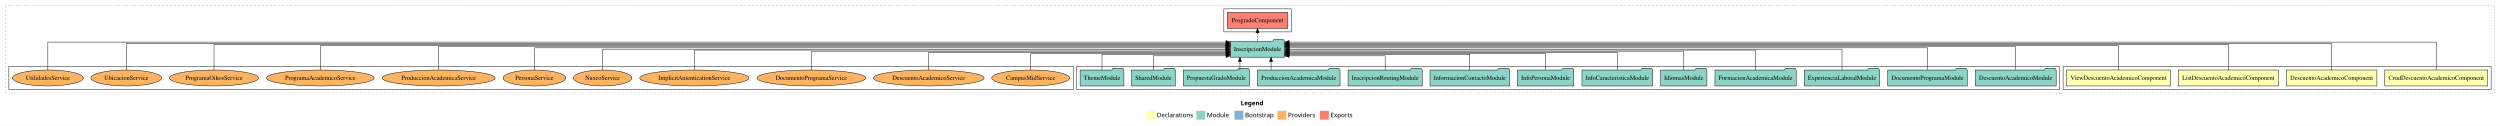
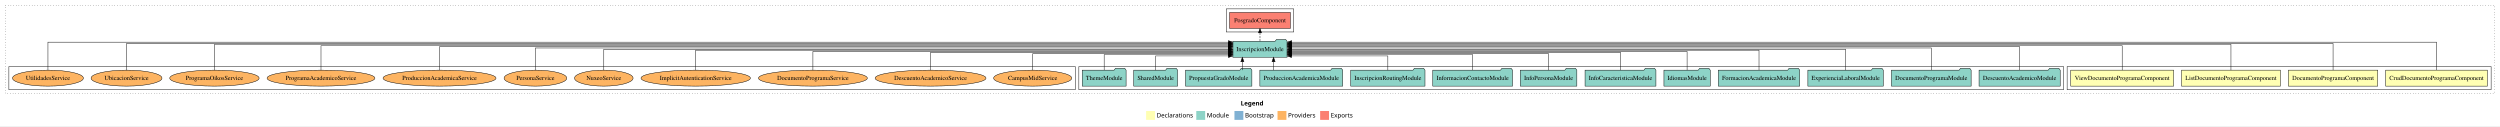
- <svg xmlns="http://www.w3.org/2000/svg" width="5642pt" height="284pt" viewBox="0.00 0.00 5642.00 284.00">
+ <svg xmlns="http://www.w3.org/2000/svg" width="5631pt" height="284pt" viewBox="0.00 0.00 5631.00 284.00">
  <g id="graph0" class="graph" transform="scale(1 1) rotate(0) translate(4 280)">
-     <polygon fill="#ffffff" stroke="transparent" points="-4,4 -4,-280 5638,-280 5638,4 -4,4" />
-     <text text-anchor="start" x="2796.009" y="-42.4" font-family="sans-serif" font-weight="bold" font-size="14.00" fill="#000000">Legend</text>
-     <polygon fill="#ffffb3" stroke="transparent" points="2583,-10 2583,-30 2603,-30 2603,-10 2583,-10" />
-     <text text-anchor="start" x="2606.629" y="-15.4" font-family="sans-serif" font-size="14.00" fill="#000000">  Declarations</text>
-     <polygon fill="#8dd3c7" stroke="transparent" points="2696,-10 2696,-30 2716,-30 2716,-10 2696,-10" />
-     <text text-anchor="start" x="2719.725" y="-15.4" font-family="sans-serif" font-size="14.00" fill="#000000">  Module</text>
-     <polygon fill="#80b1d3" stroke="transparent" points="2782,-10 2782,-30 2802,-30 2802,-10 2782,-10" />
-     <text text-anchor="start" x="2805.781" y="-15.4" font-family="sans-serif" font-size="14.00" fill="#000000">  Bootstrap</text>
-     <polygon fill="#fdb462" stroke="transparent" points="2879,-10 2879,-30 2899,-30 2899,-10 2879,-10" />
-     <text text-anchor="start" x="2902.673" y="-15.4" font-family="sans-serif" font-size="14.00" fill="#000000">  Providers</text>
-     <polygon fill="#fb8072" stroke="transparent" points="2975,-10 2975,-30 2995,-30 2995,-10 2975,-10" />
-     <text text-anchor="start" x="2998.726" y="-15.4" font-family="sans-serif" font-size="14.00" fill="#000000">  Exports</text>
+     <polygon fill="#ffffff" stroke="transparent" points="-4,4 -4,-280 5627,-280 5627,4 -4,4" />
+     <text text-anchor="start" x="2790.509" y="-42.4" font-family="sans-serif" font-weight="bold" font-size="14.00" fill="#000000">Legend</text>
+     <polygon fill="#ffffb3" stroke="transparent" points="2577.5,-10 2577.5,-30 2597.5,-30 2597.5,-10 2577.5,-10" />
+     <text text-anchor="start" x="2601.129" y="-15.4" font-family="sans-serif" font-size="14.00" fill="#000000">  Declarations</text>
+     <polygon fill="#8dd3c7" stroke="transparent" points="2690.5,-10 2690.5,-30 2710.5,-30 2710.5,-10 2690.5,-10" />
+     <text text-anchor="start" x="2714.225" y="-15.4" font-family="sans-serif" font-size="14.00" fill="#000000">  Module</text>
+     <polygon fill="#80b1d3" stroke="transparent" points="2776.5,-10 2776.5,-30 2796.5,-30 2796.5,-10 2776.5,-10" />
+     <text text-anchor="start" x="2800.281" y="-15.4" font-family="sans-serif" font-size="14.00" fill="#000000">  Bootstrap</text>
+     <polygon fill="#fdb462" stroke="transparent" points="2873.5,-10 2873.5,-30 2893.5,-30 2893.5,-10 2873.5,-10" />
+     <text text-anchor="start" x="2897.173" y="-15.4" font-family="sans-serif" font-size="14.00" fill="#000000">  Providers</text>
+     <polygon fill="#fb8072" stroke="transparent" points="2969.5,-10 2969.5,-30 2989.5,-30 2989.5,-10 2969.5,-10" />
+     <text text-anchor="start" x="2993.226" y="-15.4" font-family="sans-serif" font-size="14.00" fill="#000000">  Exports</text>
    <g id="clust1" class="cluster">
-       <polygon fill="none" stroke="#000000" stroke-dasharray="1,5" points="8,-70 8,-268 5626,-268 5626,-70 8,-70" />
+       <polygon fill="none" stroke="#000000" stroke-dasharray="1,5" points="8,-70 8,-268 5615,-268 5615,-70 8,-70" />
    </g>
    <g id="clust2" class="cluster">
-       <polygon fill="none" stroke="#000000" points="4652,-78 4652,-130 5618,-130 5618,-78 4652,-78" />
+       <polygon fill="none" stroke="#000000" points="4652,-78 4652,-130 5607,-130 5607,-78 4652,-78" />
    </g>
    <g id="clust7" class="cluster">
      <polygon fill="none" stroke="#000000" points="2426,-78 2426,-130 4644,-130 4644,-78 2426,-78" />
    </g>
    <g id="clust8" class="cluster">
      <polygon fill="none" stroke="#000000" points="2758,-208 2758,-260 2910,-260 2910,-208 2758,-208" />
    </g>
    <g id="clust10" class="cluster">
      <polygon fill="none" stroke="#000000" points="16,-78 16,-130 2418,-130 2418,-78 16,-78" />
    </g>
    <g id="node1" class="node">
-       <polygon fill="#ffffb3" stroke="#000000" points="5610.162,-122 5377.838,-122 5377.838,-86 5610.162,-86 5610.162,-122" />
-       <text text-anchor="middle" x="5494" y="-99.8" font-family="Times,serif" font-size="14.00" fill="#000000">CrudDescuentoAcademicoComponent</text>
+       <polygon fill="#ffffb3" stroke="#000000" points="5598.57,-122 5369.43,-122 5369.43,-86 5598.57,-86 5598.57,-122" />
+       <text text-anchor="middle" x="5484" y="-99.8" font-family="Times,serif" font-size="14.00" fill="#000000">CrudDocumentoProgramaComponent</text>
    </g>
    <g id="node5" class="node">
      <polygon fill="#8dd3c7" stroke="#000000" points="2895.027,-187 2892.027,-191 2871.027,-191 2868.027,-187 2772.973,-187 2772.973,-151 2895.027,-151 2895.027,-187" />
      <text text-anchor="middle" x="2834" y="-164.8" font-family="Times,serif" font-size="14.00" fill="#000000">InscripcionModule</text>
    </g>
    <g id="edge1" class="edge">
-       <path fill="none" stroke="#000000" d="M5494,-122.38C5494,-146.279 5494,-185 5494,-185 5494,-185 2905.194,-185 2905.194,-185" />
-       <polygon fill="#000000" stroke="#000000" points="2905.195,-181.5 2895.194,-185 2905.194,-188.5 2905.195,-181.5" />
+       <path fill="none" stroke="#000000" d="M5484,-122.38C5484,-146.279 5484,-185 5484,-185 5484,-185 2905.284,-185 2905.284,-185" />
+       <polygon fill="#000000" stroke="#000000" points="2905.284,-181.5 2895.284,-185 2905.284,-188.5 2905.284,-181.5" />
    </g>
    <g id="node2" class="node">
-       <polygon fill="#ffffb3" stroke="#000000" points="5360.164,-122 5155.836,-122 5155.836,-86 5360.164,-86 5360.164,-122" />
-       <text text-anchor="middle" x="5258" y="-99.8" font-family="Times,serif" font-size="14.00" fill="#000000">DescuentoAcademicoComponent</text>
+       <polygon fill="#ffffb3" stroke="#000000" points="5351.573,-122 5150.427,-122 5150.427,-86 5351.573,-86 5351.573,-122" />
+       <text text-anchor="middle" x="5251" y="-99.8" font-family="Times,serif" font-size="14.00" fill="#000000">DocumentoProgramaComponent</text>
    </g>
    <g id="edge2" class="edge">
-       <path fill="none" stroke="#000000" d="M5258,-122.091C5258,-145.133 5258,-182 5258,-182 5258,-182 2905.132,-182 2905.132,-182" />
-       <polygon fill="#000000" stroke="#000000" points="2905.132,-178.5 2895.132,-182 2905.132,-185.5 2905.132,-178.5" />
+       <path fill="none" stroke="#000000" d="M5251,-122.091C5251,-145.133 5251,-182 5251,-182 5251,-182 2905.259,-182 2905.259,-182" />
+       <polygon fill="#000000" stroke="#000000" points="2905.259,-178.5 2895.259,-182 2905.259,-185.5 2905.259,-178.5" />
    </g>
    <g id="node3" class="node">
-       <polygon fill="#ffffb3" stroke="#000000" points="5137.943,-122 4912.057,-122 4912.057,-86 5137.943,-86 5137.943,-122" />
-       <text text-anchor="middle" x="5025" y="-99.8" font-family="Times,serif" font-size="14.00" fill="#000000">ListDescuentoAcademicoComponent</text>
+       <polygon fill="#ffffb3" stroke="#000000" points="5132.351,-122 4909.649,-122 4909.649,-86 5132.351,-86 5132.351,-122" />
+       <text text-anchor="middle" x="5021" y="-99.8" font-family="Times,serif" font-size="14.00" fill="#000000">ListDocumentoProgramaComponent</text>
    </g>
    <g id="edge3" class="edge">
-       <path fill="none" stroke="#000000" d="M5025,-122.011C5025,-144.485 5025,-180 5025,-180 5025,-180 2905.175,-180 2905.175,-180" />
-       <polygon fill="#000000" stroke="#000000" points="2905.175,-176.5 2895.175,-180 2905.175,-183.5 2905.175,-176.5" />
+       <path fill="none" stroke="#000000" d="M5021,-122.011C5021,-144.485 5021,-180 5021,-180 5021,-180 2905.063,-180 2905.063,-180" />
+       <polygon fill="#000000" stroke="#000000" points="2905.063,-176.5 2895.063,-180 2905.063,-183.5 2905.063,-176.5" />
    </g>
    <g id="node4" class="node">
-       <polygon fill="#ffffb3" stroke="#000000" points="4894.483,-122 4659.517,-122 4659.517,-86 4894.483,-86 4894.483,-122" />
-       <text text-anchor="middle" x="4777" y="-99.8" font-family="Times,serif" font-size="14.00" fill="#000000">ViewDescuentoAcademicoComponent</text>
+       <polygon fill="#ffffb3" stroke="#000000" points="4891.892,-122 4660.108,-122 4660.108,-86 4891.892,-86 4891.892,-122" />
+       <text text-anchor="middle" x="4776" y="-99.8" font-family="Times,serif" font-size="14.00" fill="#000000">ViewDocumentoProgramaComponent</text>
    </g>
    <g id="edge4" class="edge">
-       <path fill="none" stroke="#000000" d="M4777,-122.045C4777,-143.662 4777,-177 4777,-177 4777,-177 2905.089,-177 2905.089,-177" />
-       <polygon fill="#000000" stroke="#000000" points="2905.089,-173.5 2895.089,-177 2905.089,-180.5 2905.089,-173.5" />
+       <path fill="none" stroke="#000000" d="M4776,-122.045C4776,-143.662 4776,-177 4776,-177 4776,-177 2905.057,-177 2905.057,-177" />
+       <polygon fill="#000000" stroke="#000000" points="2905.057,-173.5 2895.057,-177 2905.057,-180.5 2905.057,-173.5" />
    </g>
    <g id="node19" class="node">
      <polygon fill="#fb8072" stroke="#000000" points="2902.435,-252 2765.565,-252 2765.565,-216 2902.435,-216 2902.435,-252" />
      <text text-anchor="middle" x="2834" y="-229.8" font-family="Times,serif" font-size="14.00" fill="#000000">PosgradoComponent </text>
    </g>
    <g id="edge18" class="edge">
      <path fill="none" stroke="#000000" stroke-dasharray="5,2" d="M2834,-187.106C2834,-187.106 2834,-205.991 2834,-205.991" />
      <polygon fill="#000000" stroke="#000000" points="2830.5,-205.991 2834,-215.991 2837.5,-205.991 2830.5,-205.991" />
    </g>
    <g id="node6" class="node">
      <polygon fill="#8dd3c7" stroke="#000000" points="4636.382,-122 4633.382,-126 4612.382,-126 4609.382,-122 4453.618,-122 4453.618,-86 4636.382,-86 4636.382,-122" />
      <text text-anchor="middle" x="4545" y="-99.8" font-family="Times,serif" font-size="14.00" fill="#000000">DescuentoAcademicoModule</text>
    </g>
    <g id="edge5" class="edge">
      <path fill="none" stroke="#000000" d="M4545,-122.284C4545,-143.321 4545,-175 4545,-175 4545,-175 2905.147,-175 2905.147,-175" />
      <polygon fill="#000000" stroke="#000000" points="2905.147,-171.5 2895.147,-175 2905.147,-178.5 2905.147,-171.5" />
    </g>
    <g id="node7" class="node">
      <polygon fill="#8dd3c7" stroke="#000000" points="4435.791,-122 4432.791,-126 4411.791,-126 4408.791,-122 4256.209,-122 4256.209,-86 4435.791,-86 4435.791,-122" />
      <text text-anchor="middle" x="4346" y="-99.8" font-family="Times,serif" font-size="14.00" fill="#000000">DocumentoProgramaModule</text>
    </g>
    <g id="edge6" class="edge">
      <path fill="none" stroke="#000000" d="M4346,-122.223C4346,-142.365 4346,-172 4346,-172 4346,-172 2905.145,-172 2905.145,-172" />
      <polygon fill="#000000" stroke="#000000" points="2905.145,-168.5 2895.145,-172 2905.145,-175.5 2905.145,-168.5" />
    </g>
    <g id="node8" class="node">
      <polygon fill="#8dd3c7" stroke="#000000" points="4237.936,-122 4234.936,-126 4213.936,-126 4210.936,-122 4068.064,-122 4068.064,-86 4237.936,-86 4237.936,-122" />
      <text text-anchor="middle" x="4153" y="-99.8" font-family="Times,serif" font-size="14.00" fill="#000000">ExperienciaLaboralModule</text>
    </g>
    <g id="edge7" class="edge">
      <path fill="none" stroke="#000000" d="M4153,-122.106C4153,-141.339 4153,-169 4153,-169 4153,-169 2905.41,-169 2905.41,-169" />
      <polygon fill="#000000" stroke="#000000" points="2905.41,-165.5 2895.41,-169 2905.41,-172.5 2905.41,-165.5" />
    </g>
    <g id="node9" class="node">
      <polygon fill="#8dd3c7" stroke="#000000" points="4049.664,-122 4046.664,-126 4025.664,-126 4022.664,-122 3866.336,-122 3866.336,-86 4049.664,-86 4049.664,-122" />
      <text text-anchor="middle" x="3958" y="-99.8" font-family="Times,serif" font-size="14.00" fill="#000000">FormacionAcademicaModule</text>
    </g>
    <g id="edge8" class="edge">
      <path fill="none" stroke="#000000" d="M3958,-122.222C3958,-140.828 3958,-167 3958,-167 3958,-167 2905.229,-167 2905.229,-167" />
      <polygon fill="#000000" stroke="#000000" points="2905.229,-163.5 2895.229,-167 2905.229,-170.5 2905.229,-163.5" />
    </g>
    <g id="node10" class="node">
      <polygon fill="#8dd3c7" stroke="#000000" points="3848.151,-122 3845.151,-126 3824.151,-126 3821.151,-122 3743.849,-122 3743.849,-86 3848.151,-86 3848.151,-122" />
      <text text-anchor="middle" x="3796" y="-99.8" font-family="Times,serif" font-size="14.00" fill="#000000">IdiomasModule</text>
    </g>
    <g id="edge9" class="edge">
      <path fill="none" stroke="#000000" d="M3796,-122.002C3796,-139.675 3796,-164 3796,-164 3796,-164 2905.274,-164 2905.274,-164" />
      <polygon fill="#000000" stroke="#000000" points="2905.274,-160.5 2895.274,-164 2905.273,-167.5 2905.274,-160.5" />
    </g>
    <g id="node11" class="node">
      <polygon fill="#8dd3c7" stroke="#000000" points="3725.823,-122 3722.823,-126 3701.823,-126 3698.823,-122 3566.177,-122 3566.177,-86 3725.823,-86 3725.823,-122" />
      <text text-anchor="middle" x="3646" y="-99.8" font-family="Times,serif" font-size="14.00" fill="#000000">InfoCaracteristicaModule</text>
    </g>
    <g id="edge10" class="edge">
      <path fill="none" stroke="#000000" d="M3646,-122.034C3646,-139.06 3646,-162 3646,-162 3646,-162 2905.032,-162 2905.032,-162" />
      <polygon fill="#000000" stroke="#000000" points="2905.032,-158.5 2895.032,-162 2905.032,-165.5 2905.032,-158.5" />
    </g>
    <g id="node12" class="node">
      <polygon fill="#8dd3c7" stroke="#000000" points="3547.688,-122 3544.688,-126 3523.688,-126 3520.688,-122 3420.312,-122 3420.312,-86 3547.688,-86 3547.688,-122" />
      <text text-anchor="middle" x="3484" y="-99.8" font-family="Times,serif" font-size="14.00" fill="#000000">InfoPersonaModule</text>
    </g>
    <g id="edge11" class="edge">
      <path fill="none" stroke="#000000" d="M3484,-122.009C3484,-138.049 3484,-159 3484,-159 3484,-159 2905.15,-159 2905.15,-159" />
      <polygon fill="#000000" stroke="#000000" points="2905.151,-155.5 2895.15,-159 2905.15,-162.5 2905.151,-155.5" />
    </g>
    <g id="node13" class="node">
      <polygon fill="#8dd3c7" stroke="#000000" points="3402.789,-122 3399.789,-126 3378.789,-126 3375.789,-122 3223.211,-122 3223.211,-86 3402.789,-86 3402.789,-122" />
      <text text-anchor="middle" x="3313" y="-99.8" font-family="Times,serif" font-size="14.00" fill="#000000">InformacionContactoModule</text>
    </g>
    <g id="edge12" class="edge">
      <path fill="none" stroke="#000000" d="M3313,-122.24C3313,-137.571 3313,-157 3313,-157 3313,-157 2905.152,-157 2905.152,-157" />
      <polygon fill="#000000" stroke="#000000" points="2905.152,-153.5 2895.152,-157 2905.152,-160.5 2905.152,-153.5" />
    </g>
    <g id="node14" class="node">
      <polygon fill="#8dd3c7" stroke="#000000" points="3205.644,-122 3202.644,-126 3181.644,-126 3178.644,-122 3038.356,-122 3038.356,-86 3205.644,-86 3205.644,-122" />
      <text text-anchor="middle" x="3122" y="-99.8" font-family="Times,serif" font-size="14.00" fill="#000000">InscripcionRoutingModule</text>
    </g>
    <g id="edge13" class="edge">
      <path fill="none" stroke="#000000" d="M3122,-122.051C3122,-136.373 3122,-154 3122,-154 3122,-154 2905.077,-154 2905.077,-154" />
      <polygon fill="#000000" stroke="#000000" points="2905.077,-150.5 2895.077,-154 2905.077,-157.5 2905.077,-150.5" />
    </g>
    <g id="node15" class="node">
      <polygon fill="#8dd3c7" stroke="#000000" points="3020.274,-122 3017.274,-126 2996.274,-126 2993.274,-122 2833.726,-122 2833.726,-86 3020.274,-86 3020.274,-122" />
      <text text-anchor="middle" x="2927" y="-99.8" font-family="Times,serif" font-size="14.00" fill="#000000">ProduccionAcademicaModule</text>
    </g>
    <g id="edge14" class="edge">
      <path fill="none" stroke="#000000" d="M2864.563,-122.106C2864.563,-122.106 2864.563,-140.991 2864.563,-140.991" />
      <polygon fill="#000000" stroke="#000000" points="2861.063,-140.991 2864.563,-150.991 2868.063,-140.991 2861.063,-140.991" />
    </g>
    <g id="node16" class="node">
      <polygon fill="#8dd3c7" stroke="#000000" points="2815.739,-122 2812.739,-126 2791.739,-126 2788.739,-122 2666.261,-122 2666.261,-86 2815.739,-86 2815.739,-122" />
      <text text-anchor="middle" x="2741" y="-99.8" font-family="Times,serif" font-size="14.00" fill="#000000">PropuestaGradoModule</text>
    </g>
    <g id="edge15" class="edge">
      <path fill="none" stroke="#000000" d="M2794.303,-122.106C2794.303,-122.106 2794.303,-140.991 2794.303,-140.991" />
      <polygon fill="#000000" stroke="#000000" points="2790.803,-140.991 2794.303,-150.991 2797.803,-140.991 2790.803,-140.991" />
    </g>
    <g id="node17" class="node">
      <polygon fill="#8dd3c7" stroke="#000000" points="2648.423,-122 2645.423,-126 2624.423,-126 2621.423,-122 2549.577,-122 2549.577,-86 2648.423,-86 2648.423,-122" />
      <text text-anchor="middle" x="2599" y="-99.8" font-family="Times,serif" font-size="14.00" fill="#000000">SharedModule</text>
    </g>
    <g id="edge16" class="edge">
      <path fill="none" stroke="#000000" d="M2599,-122.051C2599,-136.373 2599,-154 2599,-154 2599,-154 2762.87,-154 2762.87,-154" />
      <polygon fill="#000000" stroke="#000000" points="2762.87,-157.5 2772.87,-154 2762.87,-150.5 2762.87,-157.5" />
    </g>
    <g id="node18" class="node">
      <polygon fill="#8dd3c7" stroke="#000000" points="2532.423,-122 2529.423,-126 2508.423,-126 2505.423,-122 2433.577,-122 2433.577,-86 2532.423,-86 2532.423,-122" />
      <text text-anchor="middle" x="2483" y="-99.8" font-family="Times,serif" font-size="14.00" fill="#000000">ThemeModule</text>
    </g>
    <g id="edge17" class="edge">
      <path fill="none" stroke="#000000" d="M2483,-122.24C2483,-137.571 2483,-157 2483,-157 2483,-157 2762.86,-157 2762.86,-157" />
      <polygon fill="#000000" stroke="#000000" points="2762.86,-160.5 2772.86,-157 2762.86,-153.5 2762.86,-160.5" />
    </g>
    <g id="node20" class="node">
      <ellipse fill="#fdb462" stroke="#000000" cx="2322" cy="-104" rx="87.98" ry="18" />
      <text text-anchor="middle" x="2322" y="-99.8" font-family="Times,serif" font-size="14.00" fill="#000000">CampusMidService</text>
    </g>
    <g id="edge19" class="edge">
      <path fill="none" stroke="#000000" d="M2322,-122.009C2322,-138.049 2322,-159 2322,-159 2322,-159 2762.749,-159 2762.749,-159" />
      <polygon fill="#000000" stroke="#000000" points="2762.749,-162.5 2772.749,-159 2762.749,-155.5 2762.749,-162.5" />
    </g>
    <g id="node21" class="node">
      <ellipse fill="#fdb462" stroke="#000000" cx="2092" cy="-104" rx="124.938" ry="18" />
      <text text-anchor="middle" x="2092" y="-99.8" font-family="Times,serif" font-size="14.00" fill="#000000">DescuentoAcademicoService</text>
    </g>
    <g id="edge20" class="edge">
      <path fill="none" stroke="#000000" d="M2092,-122.034C2092,-139.06 2092,-162 2092,-162 2092,-162 2762.964,-162 2762.964,-162" />
      <polygon fill="#000000" stroke="#000000" points="2762.964,-165.5 2772.964,-162 2762.964,-158.5 2762.964,-165.5" />
    </g>
    <g id="node22" class="node">
      <ellipse fill="#fdb462" stroke="#000000" cx="1827" cy="-104" rx="122.674" ry="18" />
      <text text-anchor="middle" x="1827" y="-99.8" font-family="Times,serif" font-size="14.00" fill="#000000">DocumentoProgramaService</text>
    </g>
    <g id="edge21" class="edge">
      <path fill="none" stroke="#000000" d="M1827,-122.002C1827,-139.675 1827,-164 1827,-164 1827,-164 2762.9,-164 2762.9,-164" />
      <polygon fill="#000000" stroke="#000000" points="2762.9,-167.5 2772.9,-164 2762.9,-160.5 2762.9,-167.5" />
    </g>
    <g id="node23" class="node">
      <ellipse fill="#fdb462" stroke="#000000" cx="1563" cy="-104" rx="123.265" ry="18" />
      <text text-anchor="middle" x="1563" y="-99.8" font-family="Times,serif" font-size="14.00" fill="#000000">ImplicitAutenticationService</text>
    </g>
    <g id="edge22" class="edge">
      <path fill="none" stroke="#000000" d="M1563,-122.222C1563,-140.828 1563,-167 1563,-167 1563,-167 2762.697,-167 2762.697,-167" />
      <polygon fill="#000000" stroke="#000000" points="2762.697,-170.5 2772.697,-167 2762.697,-163.5 2762.697,-170.5" />
    </g>
    <g id="node24" class="node">
      <ellipse fill="#fdb462" stroke="#000000" cx="1356" cy="-104" rx="65.972" ry="18" />
      <text text-anchor="middle" x="1356" y="-99.8" font-family="Times,serif" font-size="14.00" fill="#000000">NuxeoService</text>
    </g>
    <g id="edge23" class="edge">
      <path fill="none" stroke="#000000" d="M1356,-122.106C1356,-141.339 1356,-169 1356,-169 1356,-169 2762.84,-169 2762.84,-169" />
      <polygon fill="#000000" stroke="#000000" points="2762.84,-172.5 2772.84,-169 2762.84,-165.5 2762.84,-172.5" />
    </g>
    <g id="node25" class="node">
      <ellipse fill="#fdb462" stroke="#000000" cx="1202" cy="-104" rx="70.622" ry="18" />
      <text text-anchor="middle" x="1202" y="-99.8" font-family="Times,serif" font-size="14.00" fill="#000000">PersonaService</text>
    </g>
    <g id="edge24" class="edge">
      <path fill="none" stroke="#000000" d="M1202,-122.223C1202,-142.365 1202,-172 1202,-172 1202,-172 2762.51,-172 2762.51,-172" />
      <polygon fill="#000000" stroke="#000000" points="2762.51,-175.5 2772.51,-172 2762.51,-168.5 2762.51,-175.5" />
    </g>
    <g id="node26" class="node">
      <ellipse fill="#fdb462" stroke="#000000" cx="986" cy="-104" rx="127.307" ry="18" />
      <text text-anchor="middle" x="986" y="-99.8" font-family="Times,serif" font-size="14.00" fill="#000000">ProduccionAcademicaService</text>
    </g>
    <g id="edge25" class="edge">
      <path fill="none" stroke="#000000" d="M986,-122.284C986,-143.321 986,-175 986,-175 986,-175 2762.777,-175 2762.777,-175" />
      <polygon fill="#000000" stroke="#000000" points="2762.777,-178.5 2772.777,-175 2762.777,-171.5 2762.777,-178.5" />
    </g>
    <g id="node27" class="node">
      <ellipse fill="#fdb462" stroke="#000000" cx="719" cy="-104" rx="121.507" ry="18" />
      <text text-anchor="middle" x="719" y="-99.8" font-family="Times,serif" font-size="14.00" fill="#000000">ProgramaAcademicoService</text>
    </g>
    <g id="edge26" class="edge">
      <path fill="none" stroke="#000000" d="M719,-122.045C719,-143.662 719,-177 719,-177 719,-177 2762.7,-177 2762.7,-177" />
      <polygon fill="#000000" stroke="#000000" points="2762.7,-180.5 2772.7,-177 2762.7,-173.5 2762.7,-180.5" />
    </g>
    <g id="node28" class="node">
      <ellipse fill="#fdb462" stroke="#000000" cx="479" cy="-104" rx="100.7" ry="18" />
      <text text-anchor="middle" x="479" y="-99.8" font-family="Times,serif" font-size="14.00" fill="#000000">ProgramaOikosService</text>
    </g>
    <g id="edge27" class="edge">
      <path fill="none" stroke="#000000" d="M479,-122.011C479,-144.485 479,-180 479,-180 479,-180 2762.821,-180 2762.821,-180" />
      <polygon fill="#000000" stroke="#000000" points="2762.821,-183.5 2772.821,-180 2762.821,-176.5 2762.821,-183.5" />
    </g>
    <g id="node29" class="node">
      <ellipse fill="#fdb462" stroke="#000000" cx="281" cy="-104" rx="79.853" ry="18" />
      <text text-anchor="middle" x="281" y="-99.8" font-family="Times,serif" font-size="14.00" fill="#000000">UbicacionService</text>
    </g>
    <g id="edge28" class="edge">
      <path fill="none" stroke="#000000" d="M281,-122.091C281,-145.133 281,-182 281,-182 281,-182 2762.785,-182 2762.785,-182" />
      <polygon fill="#000000" stroke="#000000" points="2762.785,-185.5 2772.785,-182 2762.785,-178.5 2762.785,-185.5" />
    </g>
    <g id="node30" class="node">
      <ellipse fill="#fdb462" stroke="#000000" cx="104" cy="-104" rx="79.868" ry="18" />
      <text text-anchor="middle" x="104" y="-99.8" font-family="Times,serif" font-size="14.00" fill="#000000">UtilidadesService</text>
    </g>
    <g id="edge29" class="edge">
      <path fill="none" stroke="#000000" d="M104,-122.38C104,-146.279 104,-185 104,-185 104,-185 2762.828,-185 2762.828,-185" />
      <polygon fill="#000000" stroke="#000000" points="2762.828,-188.5 2772.828,-185 2762.828,-181.5 2762.828,-188.5" />
    </g>
  </g>
</svg>
